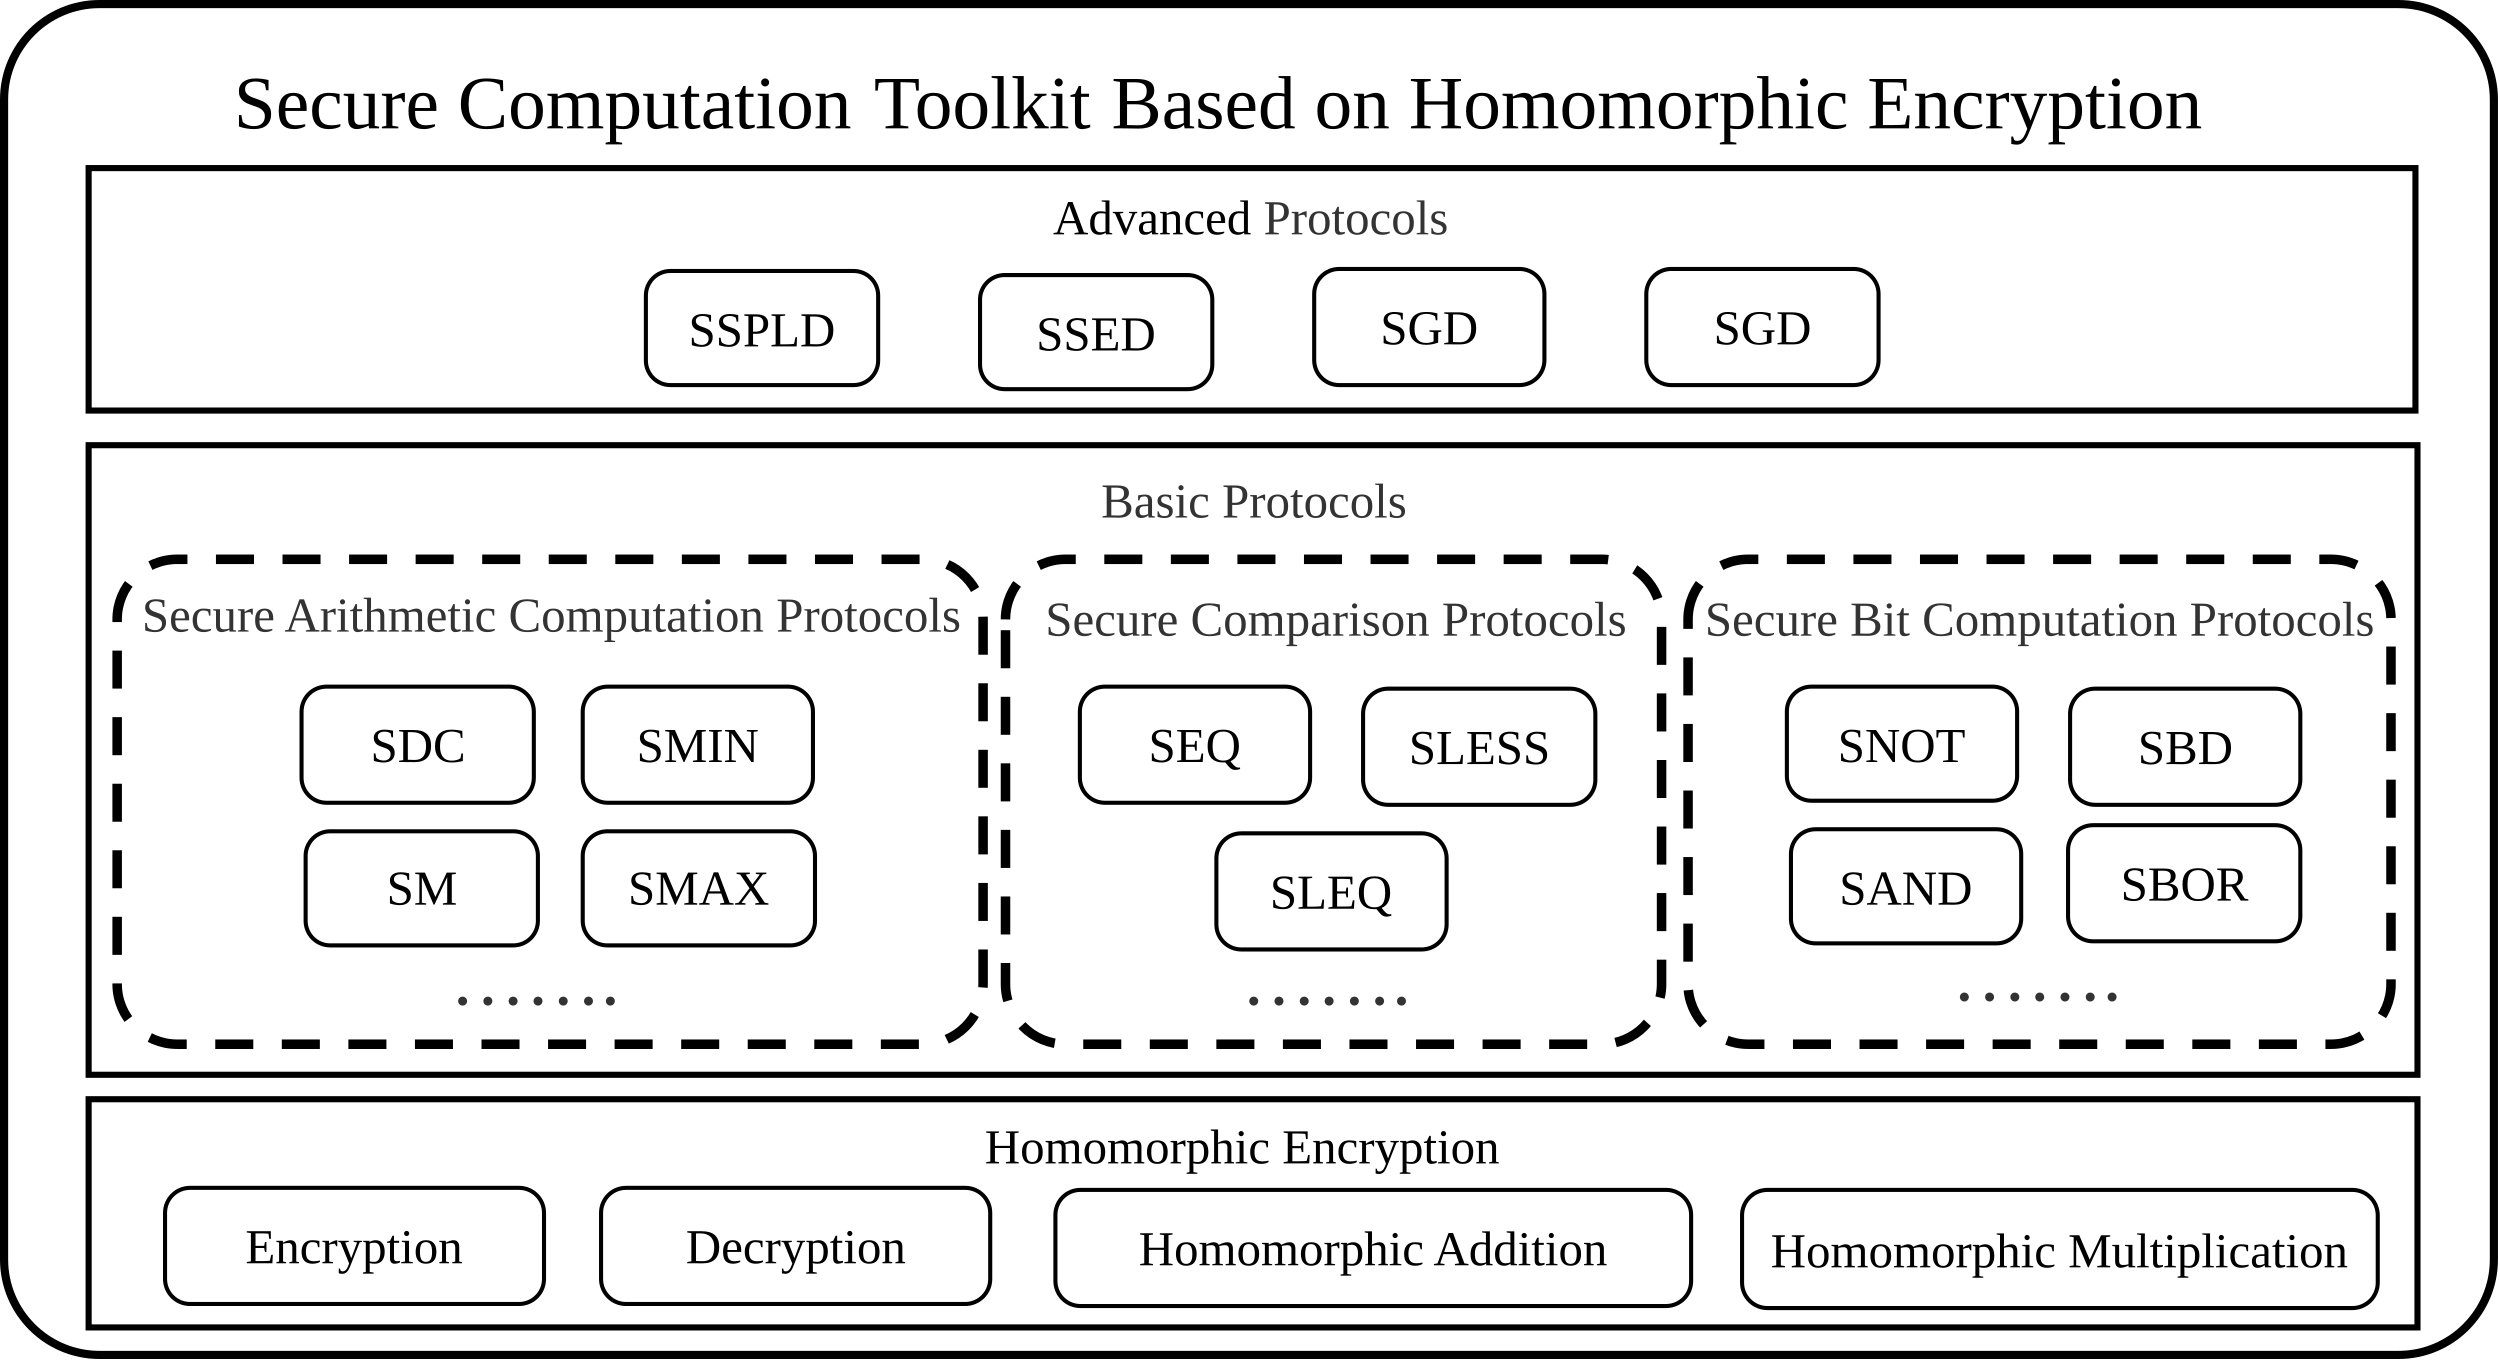
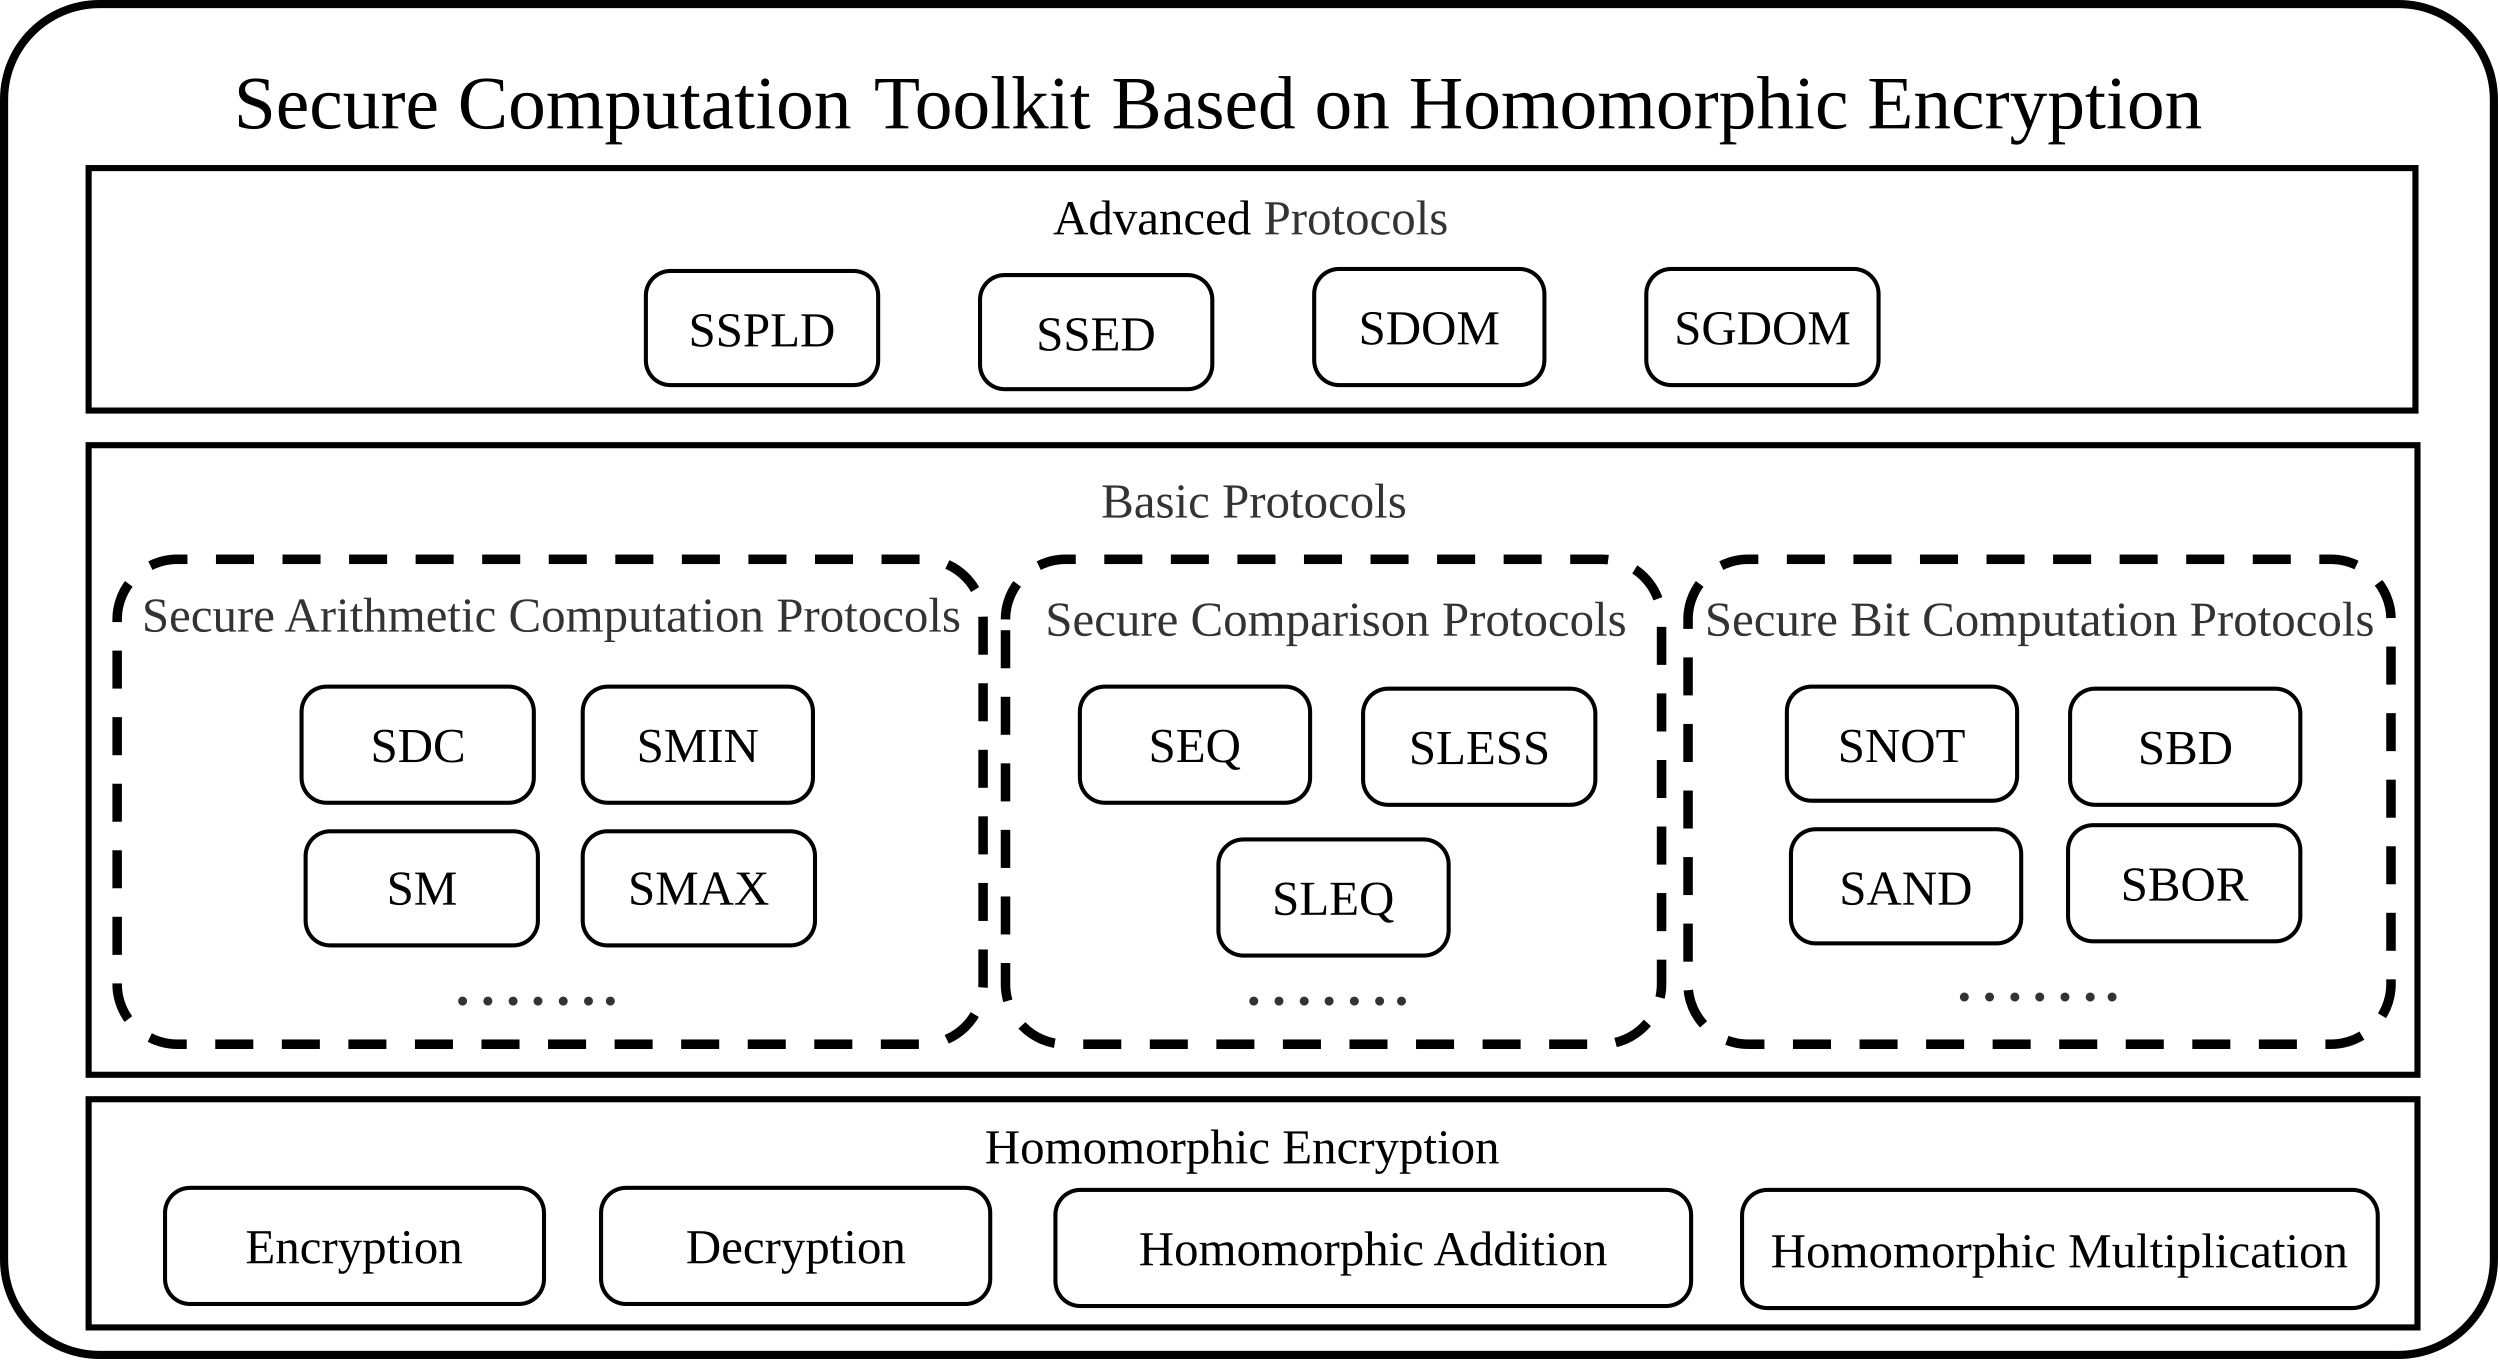
<svg xmlns="http://www.w3.org/2000/svg" width="1227" height="668" overflow="hidden">
  <defs>
    <clipPath id="clip0">
      <rect x="31" y="23" width="1227" height="668" />
    </clipPath>
  </defs>
  <g clip-path="url(#clip0)" transform="translate(-31 -23)">
    <path d="M33 71.847C33 45.974 53.974 25 79.847 25L1208.15 25C1234.03 25 1255 45.974 1255 71.847L1255 641.153C1255 667.026 1234.03 688 1208.15 688L79.847 688C53.974 688 33 667.026 33 641.153Z" stroke="#000000" stroke-width="4" stroke-miterlimit="8" fill="none" fill-rule="evenodd" />
    <text font-family="Times New Roman,Times New Roman_MSFontService,sans-serif" font-weight="400" font-size="37" transform="translate(145.778 86)">Secure Computation</text>
    <text font-family="Times New Roman,Times New Roman_MSFontService,sans-serif" font-weight="400" font-size="37" transform="translate(459.938 86)">Toolkit</text>
    <text font-family="Times New Roman,Times New Roman_MSFontService,sans-serif" font-weight="400" font-size="37" transform="translate(576.498 86)">Based on Homomorphic Encryption</text>
    <text font-family="Times New Roman,Times New Roman_MSFontService,sans-serif" font-weight="400" font-size="24" transform="translate(514.342 594)">Homomorphic Encryption</text>
    <rect x="74.5" y="562.5" width="1143" height="112" stroke="#000000" stroke-width="3" stroke-miterlimit="8" fill="none" />
    <rect x="74.5" y="241.5" width="1143" height="309" stroke="#000000" stroke-width="3" stroke-miterlimit="8" fill="none" />
    <path d="M549 619.259C549 612.489 554.489 607 561.259 607L848.741 607C855.511 607 861 612.489 861 619.259L861 651.741C861 658.511 855.511 664 848.741 664L561.259 664C554.489 664 549 658.511 549 651.741Z" stroke="#000000" stroke-width="2" stroke-miterlimit="8" fill="none" fill-rule="evenodd" />
    <text font-family="Times New Roman,Times New Roman_MSFontService,sans-serif" font-weight="400" font-size="24" transform="translate(589.894 644)">Homomorphic Addition</text>
    <path d="M112 618.259C112 611.489 117.489 606 124.259 606L285.741 606C292.511 606 298 611.489 298 618.259L298 650.741C298 657.511 292.511 663 285.741 663L124.259 663C117.489 663 112 657.511 112 650.741Z" stroke="#000000" stroke-width="2" stroke-miterlimit="8" fill="none" fill-rule="evenodd" />
    <text font-family="Times New Roman,Times New Roman_MSFontService,sans-serif" font-weight="400" font-size="24" transform="translate(151.44 643)">Encryption</text>
    <text fill="#333333" font-family="Times New Roman,Times New Roman_MSFontService,sans-serif" font-weight="400" font-size="24" transform="translate(571.46 277)">Basic</text>
    <text fill="#333333" font-family="Times New Roman,Times New Roman_MSFontService,sans-serif" font-weight="400" font-size="24" transform="translate(630.794 277)">Protocols</text>
    <path d="M317 372.259C317 365.489 322.489 360 329.259 360L417.741 360C424.511 360 430 365.489 430 372.259L430 404.741C430 411.511 424.511 417 417.741 417L329.259 417C322.489 417 317 411.511 317 404.741Z" stroke="#000000" stroke-width="2" stroke-miterlimit="8" fill="none" fill-rule="evenodd" />
    <text font-family="Times New Roman,Times New Roman_MSFontService,sans-serif" font-weight="400" font-size="24" transform="translate(343.455 397)">SMIN</text>
    <path d="M317 443.044C317 436.392 322.392 431 329.044 431L418.956 431C425.608 431 431 436.392 431 443.044L431 474.956C431 481.608 425.608 487 418.956 487L329.044 487C322.392 487 317 481.608 317 474.956Z" stroke="#000000" stroke-width="2" stroke-miterlimit="8" fill="none" fill-rule="evenodd" />
    <text font-family="Times New Roman,Times New Roman_MSFontService,sans-serif" font-weight="400" font-size="24" transform="translate(339.225 467)">SMAX</text>
    <path d="M1046 440.259C1046 433.489 1051.49 428 1058.26 428L1147.74 428C1154.51 428 1160 433.489 1160 440.259L1160 472.741C1160 479.511 1154.51 485 1147.74 485L1058.26 485C1051.49 485 1046 479.511 1046 472.741Z" stroke="#000000" stroke-width="2" stroke-miterlimit="8" fill="none" fill-rule="evenodd" />
    <text font-family="Times New Roman,Times New Roman_MSFontService,sans-serif" font-weight="400" font-size="24" transform="translate(1071.83 465)">SBOR</text>
    <path d="M908 372.044C908 365.392 913.392 360 920.044 360L1008.96 360C1015.61 360 1021 365.392 1021 372.044L1021 403.956C1021 410.608 1015.61 416 1008.96 416L920.044 416C913.392 416 908 410.608 908 403.956Z" stroke="#000000" stroke-width="2" stroke-miterlimit="8" fill="none" fill-rule="evenodd" />
    <text font-family="Times New Roman,Times New Roman_MSFontService,sans-serif" font-weight="400" font-size="24" transform="translate(932.962 397)">SNOT</text>
    <path d="M910 442.044C910 435.392 915.392 430 922.044 430L1010.96 430C1017.61 430 1023 435.392 1023 442.044L1023 473.956C1023 480.608 1017.61 486 1010.96 486L922.044 486C915.392 486 910 480.608 910 473.956Z" stroke="#000000" stroke-width="2" stroke-miterlimit="8" fill="none" fill-rule="evenodd" />
    <text font-family="Times New Roman,Times New Roman_MSFontService,sans-serif" font-weight="400" font-size="24" transform="translate(933.722 467)">SAND</text>
    <path d="M561 372.259C561 365.489 566.489 360 573.259 360L661.741 360C668.511 360 674 365.489 674 372.259L674 404.741C674 411.511 668.511 417 661.741 417L573.259 417C566.489 417 561 411.511 561 404.741Z" stroke="#000000" stroke-width="2" stroke-miterlimit="8" fill="none" fill-rule="evenodd" />
    <text font-family="Times New Roman,Times New Roman_MSFontService,sans-serif" font-weight="400" font-size="24" transform="translate(594.7 397)">SEQ</text>
    <path d="M700 373.259C700 366.489 705.489 361 712.259 361L801.741 361C808.511 361 814 366.489 814 373.259L814 405.741C814 412.511 808.511 418 801.741 418L712.259 418C705.489 418 700 412.511 700 405.741Z" stroke="#000000" stroke-width="2" stroke-miterlimit="8" fill="none" fill-rule="evenodd" />
    <text font-family="Times New Roman,Times New Roman_MSFontService,sans-serif" font-weight="400" font-size="24" transform="translate(722.462 398)">SLESS</text>
-     <path d="M628 444.259C628 437.489 633.489 432 640.259 432L728.741 432C735.511 432 741 437.489 741 444.259L741 476.741C741 483.511 735.511 489 728.741 489L640.259 489C633.489 489 628 483.511 628 476.741Z" stroke="#000000" stroke-width="2" stroke-miterlimit="8" fill="none" fill-rule="evenodd" />
-     <text font-family="Times New Roman,Times New Roman_MSFontService,sans-serif" font-weight="400" font-size="24" transform="translate(654.266 469)">SLEQ</text>
+     <path d="M629 447.259C629 440.489 634.489 435 641.259 435L729.741 435C736.511 435 742 440.489 742 447.259L742 479.741C742 486.511 736.511 492 729.741 492L641.259 492C634.489 492 629 486.511 629 479.741Z" stroke="#000000" stroke-width="2" stroke-miterlimit="8" fill="none" fill-rule="evenodd" />
+     <text font-family="Times New Roman,Times New Roman_MSFontService,sans-serif" font-weight="400" font-size="24" transform="translate(655.341 472)">SLEQ</text>
    <path d="M1047 373.259C1047 366.489 1052.49 361 1059.26 361L1147.74 361C1154.51 361 1160 366.489 1160 373.259L1160 405.741C1160 412.511 1154.51 418 1147.74 418L1059.26 418C1052.49 418 1047 412.511 1047 405.741Z" stroke="#000000" stroke-width="2" stroke-miterlimit="8" fill="none" fill-rule="evenodd" />
    <text font-family="Times New Roman,Times New Roman_MSFontService,sans-serif" font-weight="400" font-size="24" transform="translate(1080.26 398)">SBD</text>
    <rect x="74.5" y="105.5" width="1142" height="119" stroke="#000000" stroke-width="3" stroke-miterlimit="8" fill="none" />
    <text font-family="Times New Roman,Times New Roman_MSFontService,sans-serif" font-weight="400" font-size="24" transform="translate(547.833 138)">Advanced</text>
    <text fill="#333333" font-family="Times New Roman,Times New Roman_MSFontService,sans-serif" font-weight="400" font-size="24" transform="translate(651.166 138)">Protocols</text>
    <path d="M179 372.259C179 365.489 184.489 360 191.259 360L280.741 360C287.511 360 293 365.489 293 372.259L293 404.741C293 411.511 287.511 417 280.741 417L191.259 417C184.489 417 179 411.511 179 404.741Z" stroke="#000000" stroke-width="2" stroke-miterlimit="8" fill="none" fill-rule="evenodd" />
    <text font-family="Times New Roman,Times New Roman_MSFontService,sans-serif" font-weight="400" font-size="24" transform="translate(212.849 397)">SDC</text>
    <path d="M181 443.044C181 436.392 186.392 431 193.044 431L282.956 431C289.608 431 295 436.392 295 443.044L295 474.956C295 481.608 289.608 487 282.956 487L193.044 487C186.392 487 181 481.608 181 474.956Z" stroke="#000000" stroke-width="2" stroke-miterlimit="8" fill="none" fill-rule="evenodd" />
    <text font-family="Times New Roman,Times New Roman_MSFontService,sans-serif" font-weight="400" font-size="24" transform="translate(220.765 467)">SM</text>
    <path d="M512 170.044C512 163.392 517.392 158 524.044 158L613.956 158C620.608 158 626 163.392 626 170.044L626 201.956C626 208.608 620.608 214 613.956 214L524.044 214C517.392 214 512 208.608 512 201.956Z" stroke="#000000" stroke-width="2" stroke-miterlimit="8" fill="none" fill-rule="evenodd" />
    <text font-family="Times New Roman,Times New Roman_MSFontService,sans-serif" font-weight="400" font-size="24" transform="translate(539.556 195)">SSED</text>
    <path d="M348 168.044C348 161.392 353.392 156 360.044 156L449.956 156C456.608 156 462 161.392 462 168.044L462 199.956C462 206.608 456.608 212 449.956 212L360.044 212C353.392 212 348 206.608 348 199.956Z" stroke="#000000" stroke-width="2" stroke-miterlimit="8" fill="none" fill-rule="evenodd" />
    <text font-family="Times New Roman,Times New Roman_MSFontService,sans-serif" font-weight="400" font-size="24" transform="translate(368.932 193)">SSPLD</text>
    <path d="M676 167.259C676 160.489 681.489 155 688.259 155L776.741 155C783.511 155 789 160.489 789 167.259L789 199.741C789 206.511 783.511 212 776.741 212L688.259 212C681.489 212 676 206.511 676 199.741Z" stroke="#000000" stroke-width="2" stroke-miterlimit="8" fill="none" fill-rule="evenodd" />
-     <text font-family="Times New Roman,Times New Roman_MSFontService,sans-serif" font-weight="400" font-size="24" transform="translate(708.462 192)">SGD</text>
+     <text font-family="Times New Roman,Times New Roman_MSFontService,sans-serif" font-weight="400" font-size="24" transform="translate(697.796 192)">SDOM</text>
    <path d="M839 167.259C839 160.489 844.489 155 851.259 155L940.741 155C947.511 155 953 160.489 953 167.259L953 199.741C953 206.511 947.511 212 940.741 212L851.259 212C844.489 212 839 206.511 839 199.741Z" stroke="#000000" stroke-width="2" stroke-miterlimit="8" fill="none" fill-rule="evenodd" />
-     <text font-family="Times New Roman,Times New Roman_MSFontService,sans-serif" font-weight="400" font-size="24" transform="translate(872.036 192)">SGD</text>
+     <text font-family="Times New Roman,Times New Roman_MSFontService,sans-serif" font-weight="400" font-size="24" transform="translate(852.702 192)">SGDOM</text>
    <text fill="#333333" font-family="Times New Roman,Times New Roman_MSFontService,sans-serif" font-weight="400" font-size="24" transform="translate(100.636 333)">Secure Arithmetic Computation</text>
    <text fill="#333333" font-family="Times New Roman,Times New Roman_MSFontService,sans-serif" font-weight="400" font-size="24" transform="translate(411.976 333)">Protocols</text>
    <path d="M88.5 327.01C88.5 310.712 101.712 297.5 118.01 297.5L483.99 297.5C500.288 297.5 513.5 310.712 513.5 327.01L513.5 505.99C513.5 522.288 500.288 535.5 483.99 535.5L118.01 535.5C101.712 535.5 88.5 522.288 88.5 505.99Z" stroke="#000000" stroke-width="4.667" stroke-miterlimit="8" stroke-dasharray="18.667 14" fill="none" fill-rule="evenodd" />
    <path d="M524.5 327.01C524.5 310.712 537.712 297.5 554.01 297.5L816.99 297.5C833.288 297.5 846.5 310.712 846.5 327.01L846.5 505.99C846.5 522.288 833.288 535.5 816.99 535.5L554.01 535.5C537.712 535.5 524.5 522.288 524.5 505.99Z" stroke="#000000" stroke-width="4.667" stroke-miterlimit="8" stroke-dasharray="18.667 14" fill="none" fill-rule="evenodd" />
    <text fill="#333333" font-family="Times New Roman,Times New Roman_MSFontService,sans-serif" font-weight="400" font-size="24" transform="translate(544.033 335)">Secure Comparison</text>
    <text fill="#333333" font-family="Times New Roman,Times New Roman_MSFontService,sans-serif" font-weight="400" font-size="24" transform="translate(738.7 335)">Protocols</text>
    <path d="M859.5 327.01C859.5 310.712 872.712 297.5 889.01 297.5L1174.99 297.5C1191.29 297.5 1204.5 310.712 1204.5 327.01L1204.5 505.991C1204.5 522.288 1191.29 535.5 1174.99 535.5L889.01 535.5C872.712 535.5 859.5 522.288 859.5 505.991Z" stroke="#000000" stroke-width="4.667" stroke-miterlimit="8" stroke-dasharray="18.667 14" fill="none" fill-rule="evenodd" />
    <text fill="#333333" font-family="Times New Roman,Times New Roman_MSFontService,sans-serif" font-weight="400" font-size="24" transform="translate(867.747 335)">Secure Bit Computation Protocols</text>
    <text fill="#333333" font-family="Times New Roman,Times New Roman_MSFontService,sans-serif" font-weight="400" font-size="37" transform="translate(251.941 516)">…….</text>
    <text fill="#333333" font-family="Times New Roman,Times New Roman_MSFontService,sans-serif" font-weight="400" font-size="37" transform="translate(640.227 516)">…….</text>
    <text fill="#333333" font-family="Times New Roman,Times New Roman_MSFontService,sans-serif" font-weight="400" font-size="37" transform="translate(988.992 514)">…….</text>
    <path d="M326 618.259C326 611.489 331.489 606 338.259 606L504.741 606C511.511 606 517 611.489 517 618.259L517 650.741C517 657.511 511.511 663 504.741 663L338.259 663C331.489 663 326 657.511 326 650.741Z" stroke="#000000" stroke-width="2" stroke-miterlimit="8" fill="none" fill-rule="evenodd" />
    <text font-family="Times New Roman,Times New Roman_MSFontService,sans-serif" font-weight="400" font-size="24" transform="translate(367.617 643)">Decryption</text>
    <path d="M886 619.474C886 612.585 891.585 607 898.474 607L1185.53 607C1192.42 607 1198 612.585 1198 619.474L1198 652.526C1198 659.415 1192.42 665 1185.53 665L898.474 665C891.585 665 886 659.415 886 652.526Z" stroke="#000000" stroke-width="2" stroke-miterlimit="8" fill="none" fill-rule="evenodd" />
    <text font-family="Times New Roman,Times New Roman_MSFontService,sans-serif" font-weight="400" font-size="24" transform="translate(900.071 645)">Homomorphic Multiplication</text>
  </g>
</svg>
